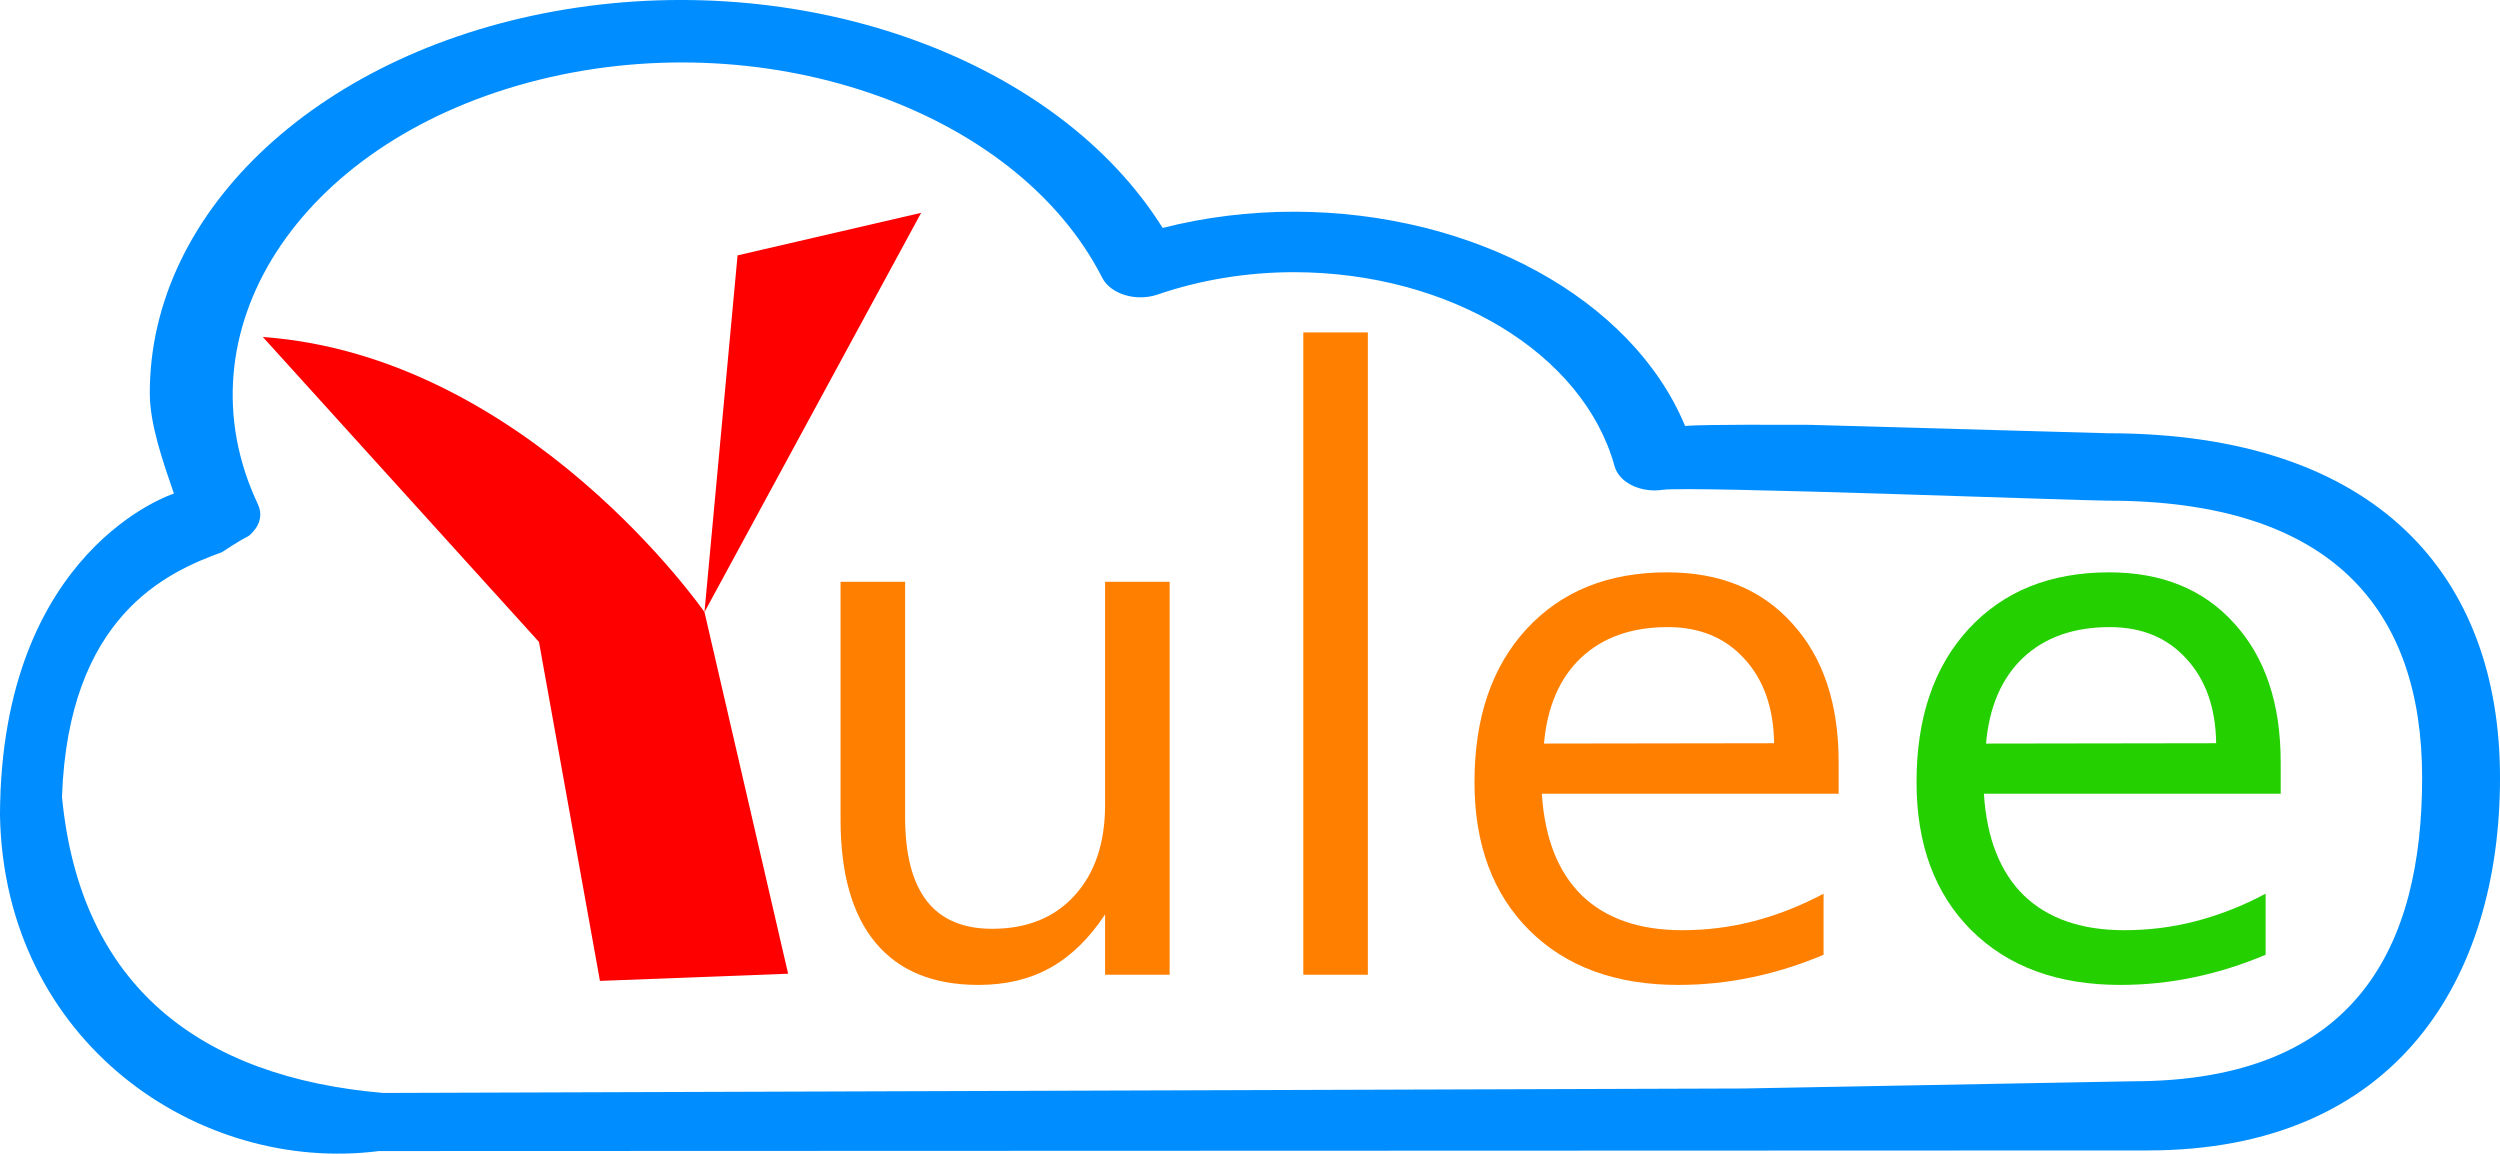
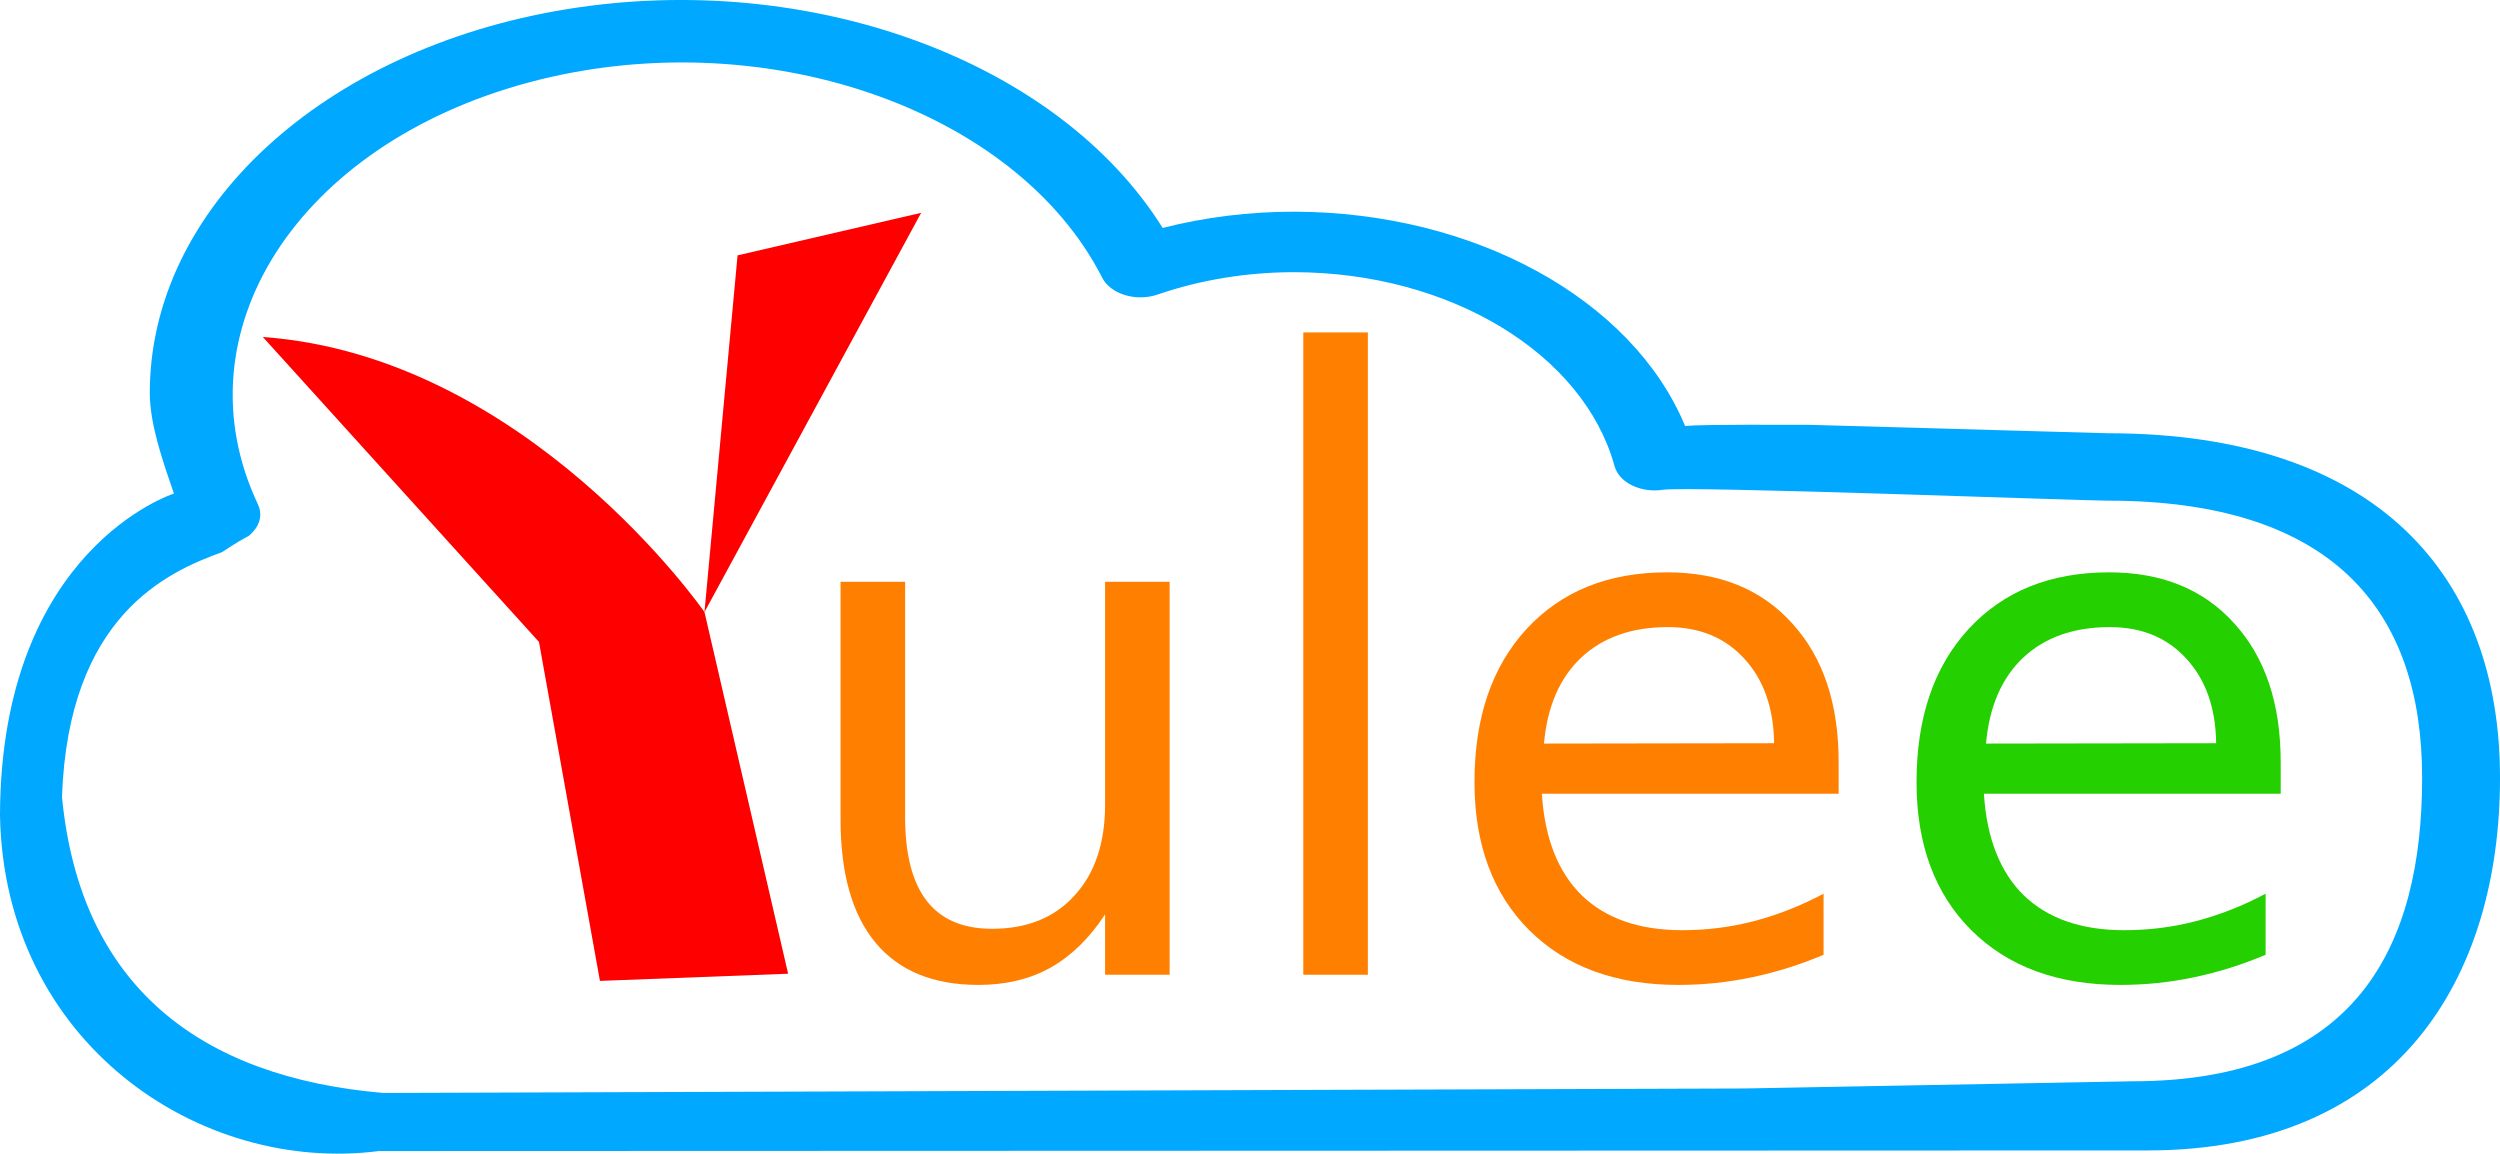
<svg xmlns="http://www.w3.org/2000/svg" xmlns:ns1="http://www.openswatchbook.org/uri/2009/osb" width="176.758mm" height="81.567mm" viewBox="0 0 176.758 81.567" version="1.1" id="svg58">
  <defs id="defs52">
    <linearGradient id="linearGradient2362" ns1:paint="solid">
      <stop style="stop-color:#74ff00;stop-opacity:1;" offset="0" id="stop2360" />
    </linearGradient>
    <linearGradient id="linearGradient890" ns1:paint="solid">
      <stop style="stop-color:#74ff00;stop-opacity:1;" offset="0" id="stop888" />
    </linearGradient>
    <clipPath clipPathUnits="userSpaceOnUse" id="clipPath5376">
      <g style="fill:#cccccc" id="use5378">
        <circle style="display:inline;fill:#cccccc;fill-opacity:1;stroke:none;stroke-width:0.265" id="circle91" cx="178.77" cy="45.183" r="5.613" />
      </g>
    </clipPath>
    <clipPath clipPathUnits="userSpaceOnUse" id="clipPath5376-6">
      <g style="fill:#cccccc" id="use5378-8">
        <circle style="display:inline;fill:#cccccc;fill-opacity:1;stroke:none;stroke-width:0.265" id="circle87" cx="178.77" cy="45.183" r="5.613" />
      </g>
    </clipPath>
    <clipPath clipPathUnits="userSpaceOnUse" id="clipPath5376-6-3">
      <g style="fill:#cccccc" id="use5378-8-2">
        <circle style="display:inline;fill:#cccccc;fill-opacity:1;stroke:none;stroke-width:0.265" id="circle79" cx="178.77" cy="45.183" r="5.613" />
      </g>
    </clipPath>
    <clipPath clipPathUnits="userSpaceOnUse" id="clipPath5376-8">
      <g style="fill:#cccccc" id="use5378-7">
        <circle style="display:inline;fill:#cccccc;fill-opacity:1;stroke:none;stroke-width:0.265" id="circle83" cx="178.77" cy="45.183" r="5.613" />
      </g>
    </clipPath>
  </defs>
  <g id="layer1" transform="translate(-37.42654,-29.11765)">
    <flowRoot xml:space="preserve" id="flowRoot3773" style="font-style:normal;font-weight:normal;font-size:40px;line-height:1.25;font-family:sans-serif;letter-spacing:0px;word-spacing:0px;fill:#000000;fill-opacity:1;stroke:none" transform="scale(0.2645833)">
      <flowRegion id="flowRegion3775">
        <rect id="rect3777" width="405.714" height="422.857" x="0" y="48.234" />
      </flowRegion>
      <flowPara id="flowPara3779" />
    </flowRoot>
    <flowRoot xml:space="preserve" id="flowRoot4395" style="font-style:normal;font-weight:normal;font-size:40px;line-height:1.25;font-family:sans-serif;letter-spacing:0px;word-spacing:0px;fill:#000000;fill-opacity:1;stroke:none">
      <flowRegion id="flowRegion4397">
        <rect id="rect4399" width="234.355" height="42.426" x="830.345" y="372.526" />
      </flowRegion>
      <flowPara id="flowPara4401" />
    </flowRoot>
  </g>
  <g id="layer2" transform="translate(-36.79281,44.85021)" style="display:inline">
-     <path id="path4344" d="m 164.74,-14.813 c -1.384,9.17e-4 -7.432,-0.043 -8.806,0.079 -3.73,-8.987 -14.937,-15.128 -27.644,-15.148 -3.163,-0.002 -6.304,0.386 -9.294,1.148 -7.4,-11.837 -24.937,-18.271 -42.153,-15.463 -17.217,2.808 -29.472,14.099 -29.459,27.141 0.001,2.253 0.96,4.92 1.705,7.103 0,0 -12.247,3.881 -12.297,22.759 C 37.095,28.841 50.849,38.164 63.585,36.533 L 188.651,36.489 c 17.638,-0.006 24.901,-12.186 24.901,-26.352 0,-14.167 -8.58,-24.355 -27.73,-24.355 z M 160.075,32.109 63.883,32.425 C 50.927,31.312 42.452,24.866 41.175,11.485 41.631,-1.265 48.542,-4.382 52.485,-5.809 c 2.206,-1.456 1.684,-0.891 2.206,-1.456 0.523,-0.565 0.649,-1.28 0.339,-1.925 -5.735,-12.142 2.796,-25.438 19.139,-29.828 16.342,-4.39 34.419,1.761 40.549,13.796 0.281,0.558 0.862,1.004 1.606,1.232 0.745,0.228 1.582,0.215 2.312,-0.034 3.025,-1.041 6.319,-1.58 9.655,-1.582 10.994,0.015 20.461,5.744 22.656,13.713 0.315,1.159 1.84,1.908 3.404,1.674 1.884,-0.28 29.547,0.77 31.47,0.768 15.959,0 22.224,7.784 22.224,19.588 0,11.806 -4.525,21.463 -20.484,21.463 z" style="fill:#008dff;stroke-width:0.311" />
+     <path id="path4344" d="m 164.74,-14.813 c -1.384,9.17e-4 -7.432,-0.043 -8.806,0.079 -3.73,-8.987 -14.937,-15.128 -27.644,-15.148 -3.163,-0.002 -6.304,0.386 -9.294,1.148 -7.4,-11.837 -24.937,-18.271 -42.153,-15.463 -17.217,2.808 -29.472,14.099 -29.459,27.141 0.001,2.253 0.96,4.92 1.705,7.103 0,0 -12.247,3.881 -12.297,22.759 C 37.095,28.841 50.849,38.164 63.585,36.533 L 188.651,36.489 c 17.638,-0.006 24.901,-12.186 24.901,-26.352 0,-14.167 -8.58,-24.355 -27.73,-24.355 z M 160.075,32.109 63.883,32.425 C 50.927,31.312 42.452,24.866 41.175,11.485 41.631,-1.265 48.542,-4.382 52.485,-5.809 c 2.206,-1.456 1.684,-0.891 2.206,-1.456 0.523,-0.565 0.649,-1.28 0.339,-1.925 -5.735,-12.142 2.796,-25.438 19.139,-29.828 16.342,-4.39 34.419,1.761 40.549,13.796 0.281,0.558 0.862,1.004 1.606,1.232 0.745,0.228 1.582,0.215 2.312,-0.034 3.025,-1.041 6.319,-1.58 9.655,-1.582 10.994,0.015 20.461,5.744 22.656,13.713 0.315,1.159 1.84,1.908 3.404,1.674 1.884,-0.28 29.547,0.77 31.47,0.768 15.959,0 22.224,7.784 22.224,19.588 0,11.806 -4.525,21.463 -20.484,21.463 z" style="fill:#00a9ff;stroke-width:0.311" />
    <g aria-label="Y" transform="matrix(0.8908358,0.01431085,-0.0108494,0.653807,176.8336,-3.410354)" style="font-style:normal;font-weight:normal;font-size:27.114px;line-height:1.25;font-family:sans-serif;letter-spacing:0px;word-spacing:0px;fill:#ff0000;fill-opacity:1;stroke:none;stroke-width:0.678" id="text3783-0">
      <path d="m -101.228,5.023 7.113,38.954 -14.922,1.102 -5.284,-36.541 -22.311,-32.487 c 20.995,1.605 35.403,28.972 35.403,28.972 l 2.157,-38.621 14.51,-4.919 z" style="font-style:normal;font-variant:normal;font-weight:normal;font-stretch:normal;font-size:130.149px;font-family:Jamrul;-inkscape-font-specification:Jamrul;fill:#ff0000;stroke-width:0.678" id="path131" />
    </g>
    <flowRoot xml:space="preserve" id="flowRoot53" style="font-style:normal;font-weight:normal;font-size:40px;line-height:1.25;font-family:sans-serif;letter-spacing:0px;word-spacing:0px;fill:#000000;fill-opacity:1;stroke:none">
      <flowRegion id="flowRegion55">
        <rect id="rect57" width="535.381" height="66.67" x="260.619" y="449.298" />
      </flowRegion>
      <flowPara id="flowPara59" />
    </flowRoot>
    <path id="path875" style="font-style:normal;font-weight:normal;font-size:50.8px;line-height:1.25;font-family:sans-serif;letter-spacing:0px;word-spacing:0px;fill:#ff7f00;fill-opacity:1;stroke:none;stroke-width:0.265" d="M 96.223,13.105 V -3.713 h 4.564 V 12.931 q 0,3.944 1.538,5.928 1.538,1.96 4.614,1.96 3.696,0 5.829,-2.356 2.158,-2.356 2.158,-6.424 V -3.713 h 4.564 V 24.068 h -4.564 v -4.266 q -1.662,2.53 -3.87,3.77 -2.183,1.215 -5.085,1.215 -4.787,0 -7.268,-2.977 -2.48,-2.977 -2.48,-8.706 z M 107.708,-4.383 Z" />
    <path id="path877" style="font-style:normal;font-weight:normal;font-size:50.8px;line-height:1.25;font-family:sans-serif;letter-spacing:0px;word-spacing:0px;fill:#ff7f00;fill-opacity:1;stroke:none;stroke-width:0.287" d="m 128.94,-21.347 h 4.564 v 45.415 h -4.564 z" />
    <path id="path879" style="font-style:normal;font-weight:normal;font-size:50.8px;line-height:1.25;font-family:sans-serif;letter-spacing:0px;word-spacing:0px;fill:#ff7f00;fill-opacity:1;stroke:none;stroke-width:0.265" d="M 166.792,9.037 V 11.269 h -20.985 q 0.298,4.713 2.828,7.193 2.555,2.456 7.094,2.456 2.629,0 5.085,-0.645 2.48,-0.645 4.911,-1.935 v 4.316 q -2.456,1.042 -5.035,1.587 -2.58,0.546 -5.234,0.546 -6.648,0 -10.542,-3.87 -3.87,-3.87 -3.87,-10.468 0,-6.821 3.671,-10.815 3.696,-4.018 9.947,-4.018 5.606,0 8.855,3.621 3.274,3.597 3.274,9.798 z m -4.564,-1.339 q -0.05,-3.746 -2.108,-5.978 -2.034,-2.232 -5.407,-2.232 -3.82,0 -6.127,2.158 -2.282,2.158 -2.629,6.077 z" />
    <path id="path881" style="font-style:normal;font-weight:normal;font-size:50.8px;line-height:1.25;font-family:sans-serif;letter-spacing:0px;word-spacing:0px;fill:#24d000;fill-opacity:1;stroke:none;stroke-width:0.265;" d="M 198.046,9.037 V 11.269 h -20.985 q 0.298,4.713 2.828,7.193 2.555,2.456 7.094,2.456 2.629,0 5.085,-0.645 2.48,-0.645 4.911,-1.935 v 4.316 q -2.456,1.042 -5.035,1.587 -2.58,0.546 -5.234,0.546 -6.648,0 -10.542,-3.87 -3.87,-3.87 -3.87,-10.468 0,-6.821 3.671,-10.815 3.696,-4.018 9.947,-4.018 5.606,0 8.855,3.621 3.274,3.597 3.274,9.798 z m -4.564,-1.339 q -0.05,-3.746 -2.108,-5.978 -2.034,-2.232 -5.407,-2.232 -3.82,0 -6.127,2.158 -2.282,2.158 -2.629,6.077 z" />
  </g>
</svg>
